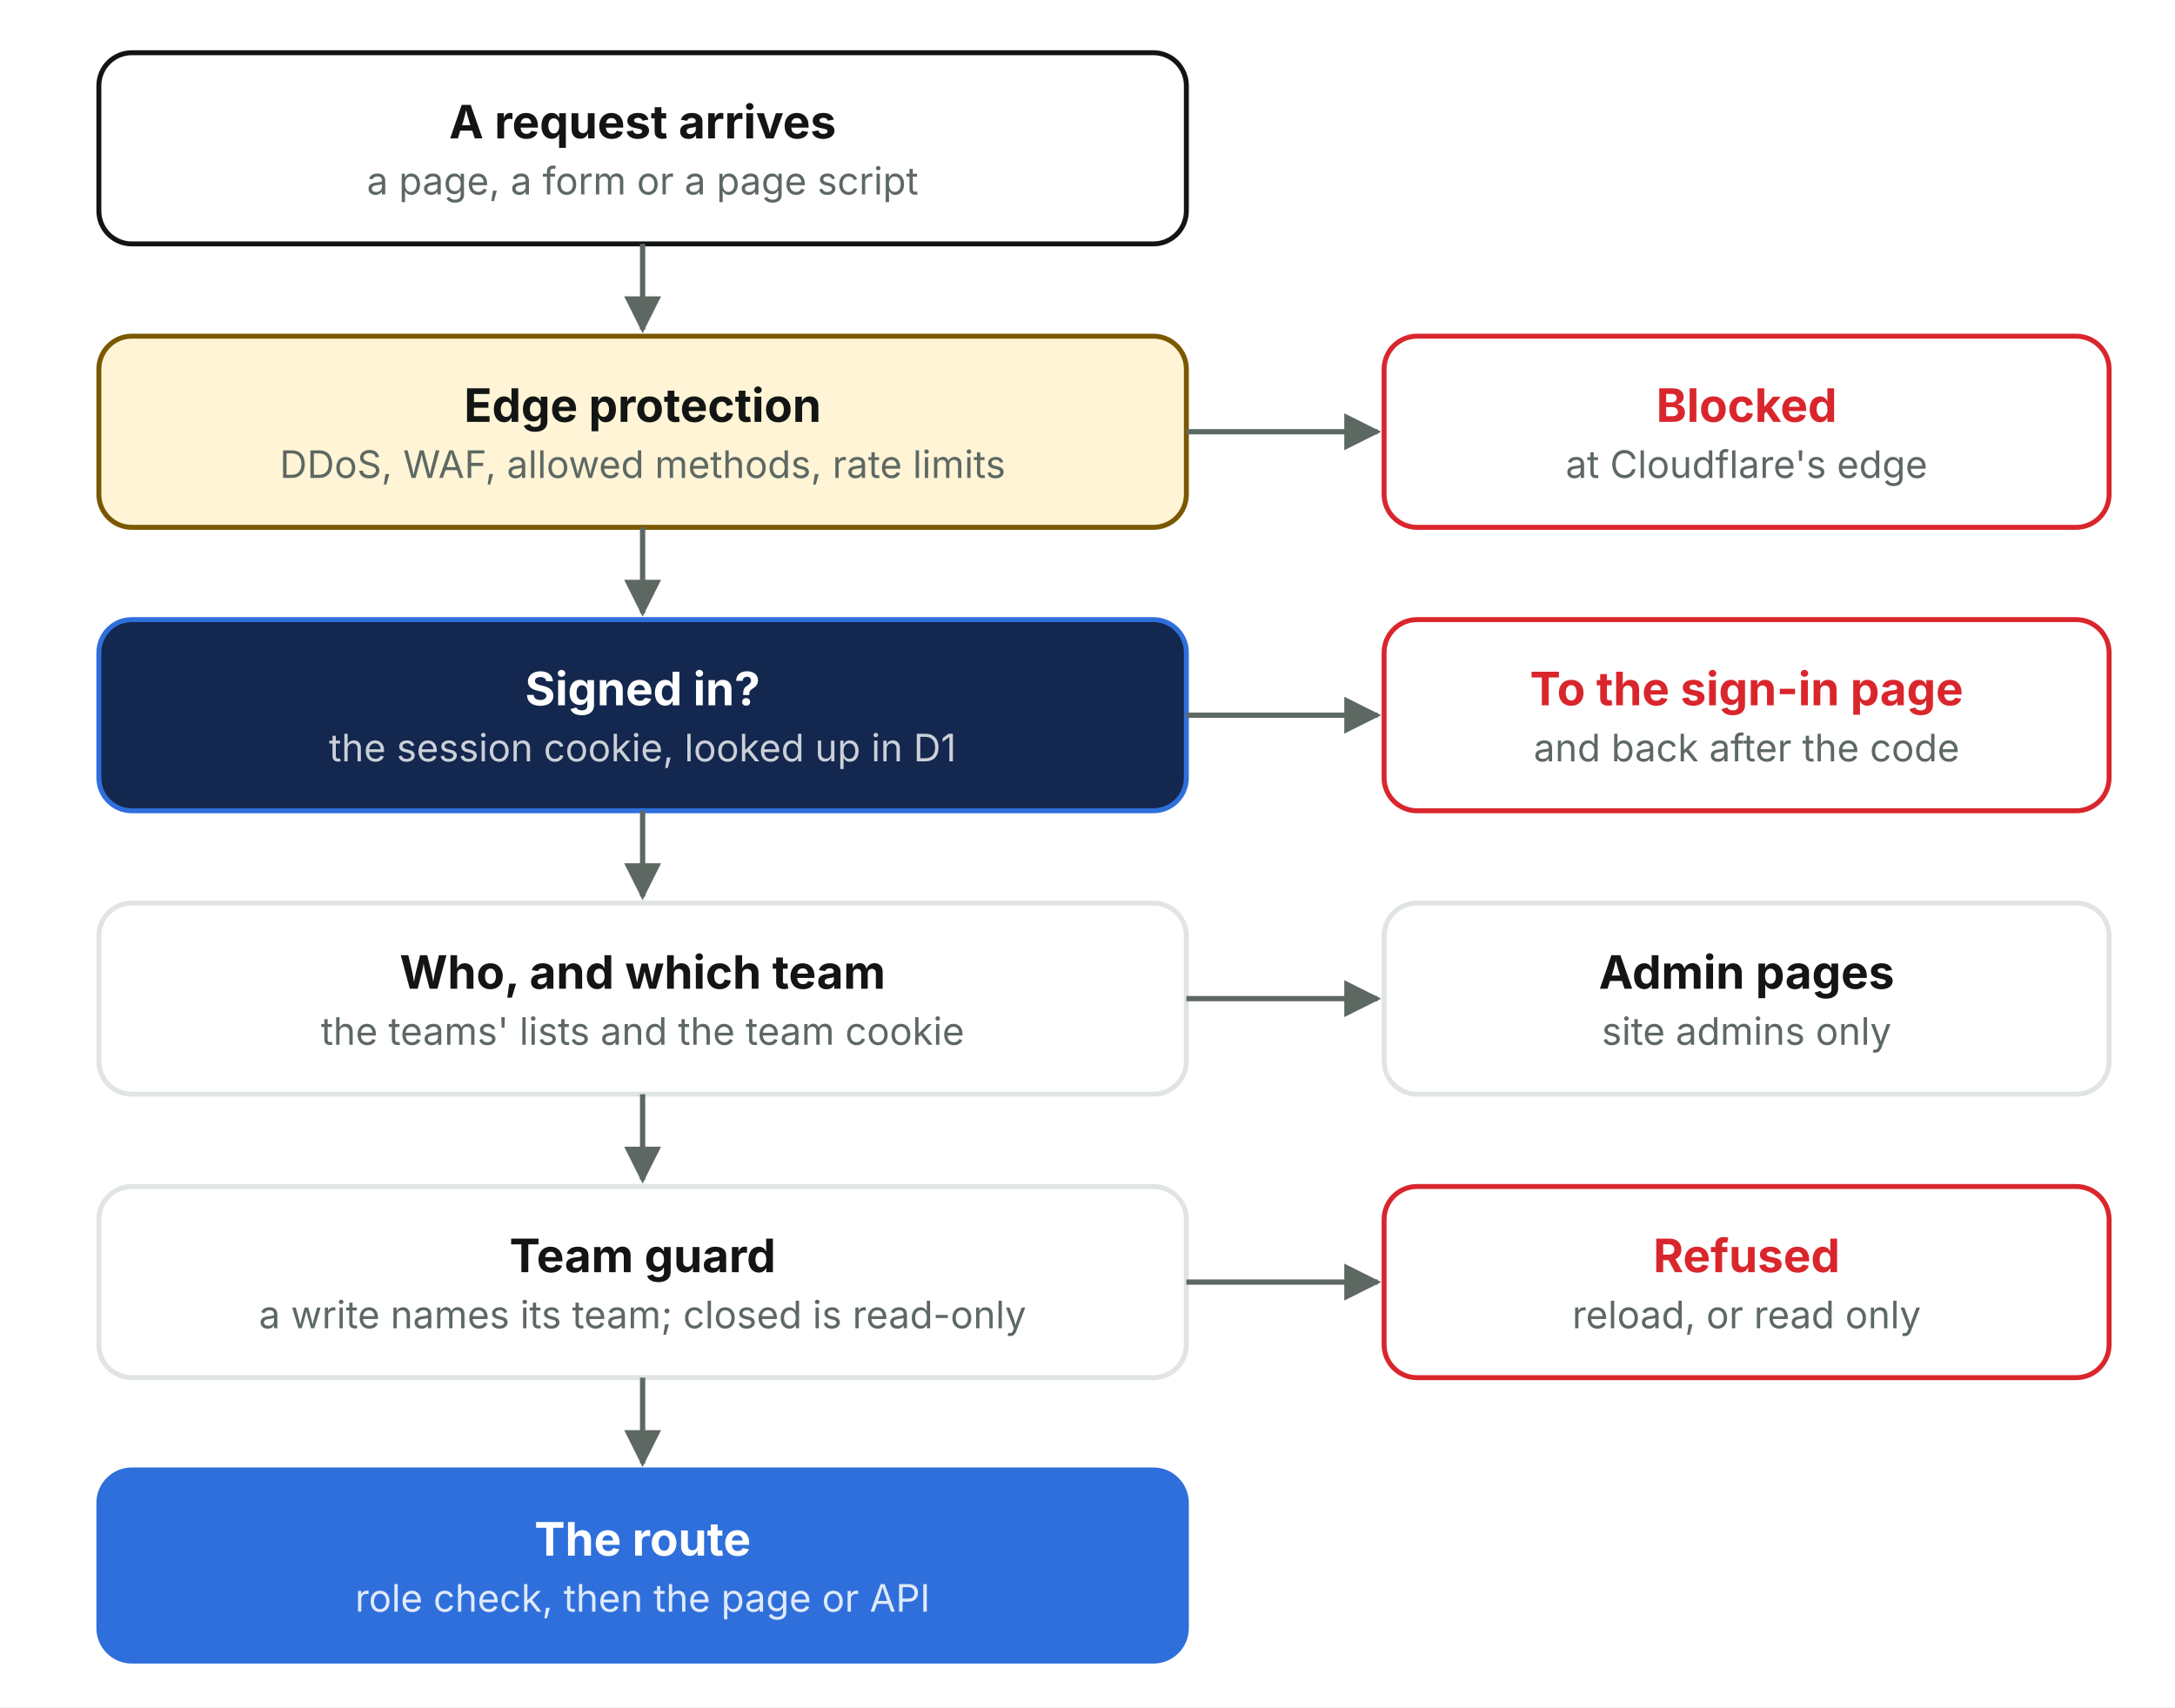
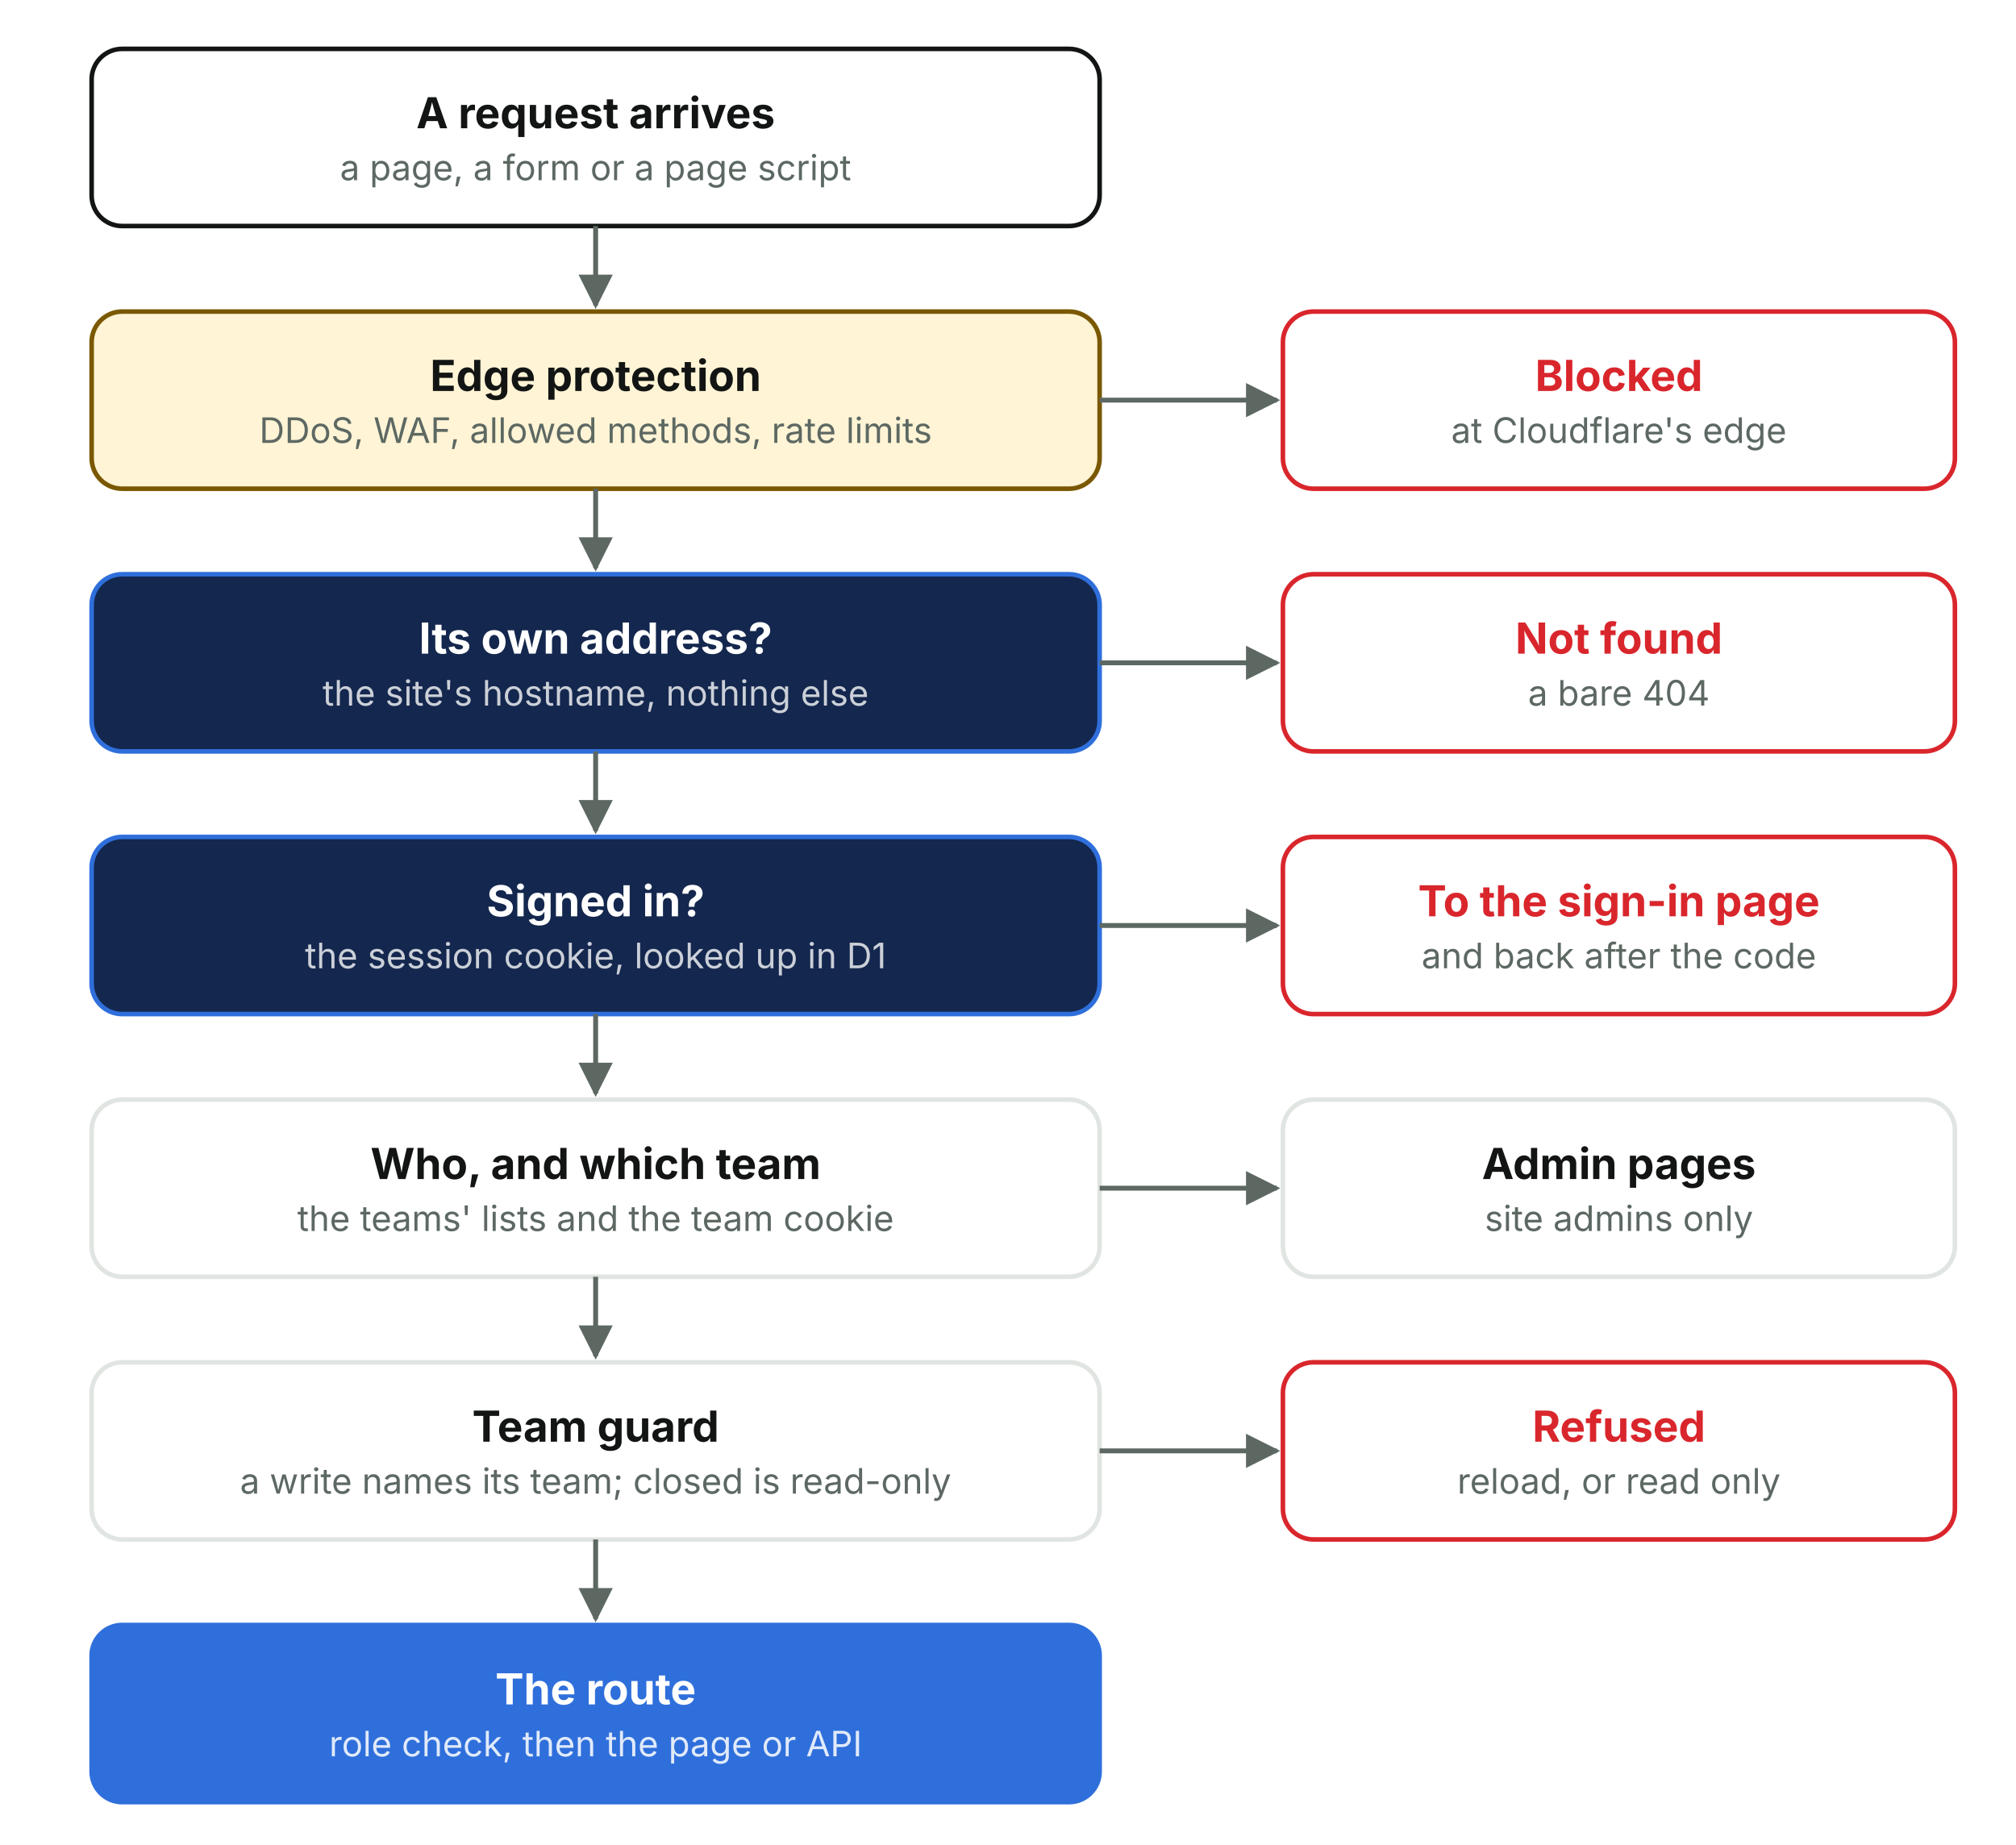
- <svg xmlns="http://www.w3.org/2000/svg" viewBox="0 0 660 518" width="660" height="518" role="img" aria-labelledby="dg-request-t dg-request-d" class="dg">
+ <svg xmlns="http://www.w3.org/2000/svg" viewBox="0 0 660 604" width="660" height="604" role="img" aria-labelledby="dg-request-t dg-request-d" class="dg">
  <style>.dg text{font-family:system-ui, -apple-system, 'Segoe UI', sans-serif}
.dg-box rect{fill:#FFFFFF;stroke:#E1E5E2;stroke-width:1.5}
.dg-t{fill:#121513;font-size:14px;font-weight:700;text-anchor:middle}
.dg-s{fill:#5D6862;font-size:11.5px;text-anchor:middle}
.dg-m{fill:#121513;font-size:11.5px}
.k-person rect{stroke:#121513}
.k-edge rect{fill:#FFF4D6;stroke:#7A5800}
.k-worker rect{fill:#14274E;stroke:#2F6FDB}
.k-worker .dg-t{fill:#fff}.k-worker .dg-s{fill:rgba(255,255,255,.78)}
.k-store rect{fill:#E4ECFB;stroke:#2F6FDB}
.k-service rect{stroke:#2F6FDB}
.k-job rect{fill:#F6F7F6;stroke:#5D6862;stroke-dasharray:6 4}
.k-stop rect{stroke:#D9262C}.k-stop .dg-t{fill:#D9262C}
.k-done rect{fill:#2F6FDB;stroke:#2F6FDB}
.k-done .dg-t{fill:#fff}.k-done .dg-s{fill:rgba(255,255,255,.85)}
.dg-arrow{fill:none;stroke:#5D6862;stroke-width:1.6}
.dg-arrow.dash{stroke:#2F6FDB;stroke-dasharray:6 4}
.dg-head{fill:#5D6862}
.dg-life{stroke:#E1E5E2;stroke-width:1.2;stroke-dasharray:3 4}
.dg-label{fill:#5D6862;font-size:11.5px;paint-order:stroke;stroke:#FFFFFF;stroke-width:4px;stroke-linejoin:round}
.dg-label.mid{text-anchor:middle}
.dg-zone rect{fill:none;stroke:#E1E5E2;stroke-width:1.5;stroke-dasharray:7 5}
.dg-zone text{fill:#5D6862;font-size:12px;font-weight:700}</style>
-   <rect width="660" height="518" fill="#FFFFFF" />
+   <rect width="660" height="604" fill="#FFFFFF" />
  <defs>
    <marker id="ah-request" viewBox="0 0 10 10" refX="9" refY="5" markerWidth="7" markerHeight="7" orient="auto-start-reverse">
      <path class="dg-head" d="M0 0L10 5L0 10z" />
    </marker>
  </defs>
  <g class="dg-box k-person">
    <rect x="30" y="16" width="330" height="58" rx="10" />
    <text class="dg-t" x="195" y="42">A request arrives</text>
    <text class="dg-s" x="195" y="59">a page, a form or a page script</text>
  </g>
  <path class="dg-arrow" d="M195 74 L195 100" marker-end="url(#ah-request)" />
  <g class="dg-box k-edge">
    <rect x="30" y="102" width="330" height="58" rx="10" />
    <text class="dg-t" x="195" y="128">Edge protection</text>
    <text class="dg-s" x="195" y="145">DDoS, WAF, allowed methods, rate limits</text>
  </g>
  <path class="dg-arrow" d="M195 160 L195 186" marker-end="url(#ah-request)" />
  <g class="dg-box k-stop">
    <rect x="420" y="102" width="220" height="58" rx="10" />
    <text class="dg-t" x="530" y="128">Blocked</text>
    <text class="dg-s" x="530" y="145">at Cloudflare's edge</text>
  </g>
  <path class="dg-arrow" d="M360 131 L418 131" marker-end="url(#ah-request)" />
  <g class="dg-box k-worker">
    <rect x="30" y="188" width="330" height="58" rx="10" />
-     <text class="dg-t" x="195" y="214">Signed in?</text>
-     <text class="dg-s" x="195" y="231">the session cookie, looked up in D1</text>
+     <text class="dg-t" x="195" y="214">Its own address?</text>
+     <text class="dg-s" x="195" y="231">the site's hostname, nothing else</text>
  </g>
  <path class="dg-arrow" d="M195 246 L195 272" marker-end="url(#ah-request)" />
  <g class="dg-box k-stop">
    <rect x="420" y="188" width="220" height="58" rx="10" />
-     <text class="dg-t" x="530" y="214">To the sign-in page</text>
-     <text class="dg-s" x="530" y="231">and back after the code</text>
+     <text class="dg-t" x="530" y="214">Not found</text>
+     <text class="dg-s" x="530" y="231">a bare 404</text>
  </g>
  <path class="dg-arrow" d="M360 217 L418 217" marker-end="url(#ah-request)" />
-   <g class="dg-box k-step">
+   <g class="dg-box k-worker">
    <rect x="30" y="274" width="330" height="58" rx="10" />
-     <text class="dg-t" x="195" y="300">Who, and which team</text>
-     <text class="dg-s" x="195" y="317">the teams' lists and the team cookie</text>
+     <text class="dg-t" x="195" y="300">Signed in?</text>
+     <text class="dg-s" x="195" y="317">the session cookie, looked up in D1</text>
  </g>
  <path class="dg-arrow" d="M195 332 L195 358" marker-end="url(#ah-request)" />
-   <g class="dg-box k-step">
+   <g class="dg-box k-stop">
    <rect x="420" y="274" width="220" height="58" rx="10" />
-     <text class="dg-t" x="530" y="300">Admin pages</text>
-     <text class="dg-s" x="530" y="317">site admins only</text>
+     <text class="dg-t" x="530" y="300">To the sign-in page</text>
+     <text class="dg-s" x="530" y="317">and back after the code</text>
  </g>
  <path class="dg-arrow" d="M360 303 L418 303" marker-end="url(#ah-request)" />
  <g class="dg-box k-step">
    <rect x="30" y="360" width="330" height="58" rx="10" />
-     <text class="dg-t" x="195" y="386">Team guard</text>
-     <text class="dg-s" x="195" y="403">a write names its team; closed is read-only</text>
+     <text class="dg-t" x="195" y="386">Who, and which team</text>
+     <text class="dg-s" x="195" y="403">the teams' lists and the team cookie</text>
  </g>
  <path class="dg-arrow" d="M195 418 L195 444" marker-end="url(#ah-request)" />
-   <g class="dg-box k-stop">
+   <g class="dg-box k-step">
    <rect x="420" y="360" width="220" height="58" rx="10" />
-     <text class="dg-t" x="530" y="386">Refused</text>
-     <text class="dg-s" x="530" y="403">reload, or read only</text>
+     <text class="dg-t" x="530" y="386">Admin pages</text>
+     <text class="dg-s" x="530" y="403">site admins only</text>
  </g>
  <path class="dg-arrow" d="M360 389 L418 389" marker-end="url(#ah-request)" />
+   <g class="dg-box k-step">
+     <rect x="30" y="446" width="330" height="58" rx="10" />
+     <text class="dg-t" x="195" y="472">Team guard</text>
+     <text class="dg-s" x="195" y="489">a write names its team; closed is read-only</text>
+   </g>
+   <path class="dg-arrow" d="M195 504 L195 530" marker-end="url(#ah-request)" />
+   <g class="dg-box k-stop">
+     <rect x="420" y="446" width="220" height="58" rx="10" />
+     <text class="dg-t" x="530" y="472">Refused</text>
+     <text class="dg-s" x="530" y="489">reload, or read only</text>
+   </g>
+   <path class="dg-arrow" d="M360 475 L418 475" marker-end="url(#ah-request)" />
  <g class="dg-box k-done">
-     <rect x="30" y="446" width="330" height="58" rx="10" />
-     <text class="dg-t" x="195" y="472">The route</text>
-     <text class="dg-s" x="195" y="489">role check, then the page or API</text>
+     <rect x="30" y="532" width="330" height="58" rx="10" />
+     <text class="dg-t" x="195" y="558">The route</text>
+     <text class="dg-s" x="195" y="575">role check, then the page or API</text>
  </g>
</svg>
